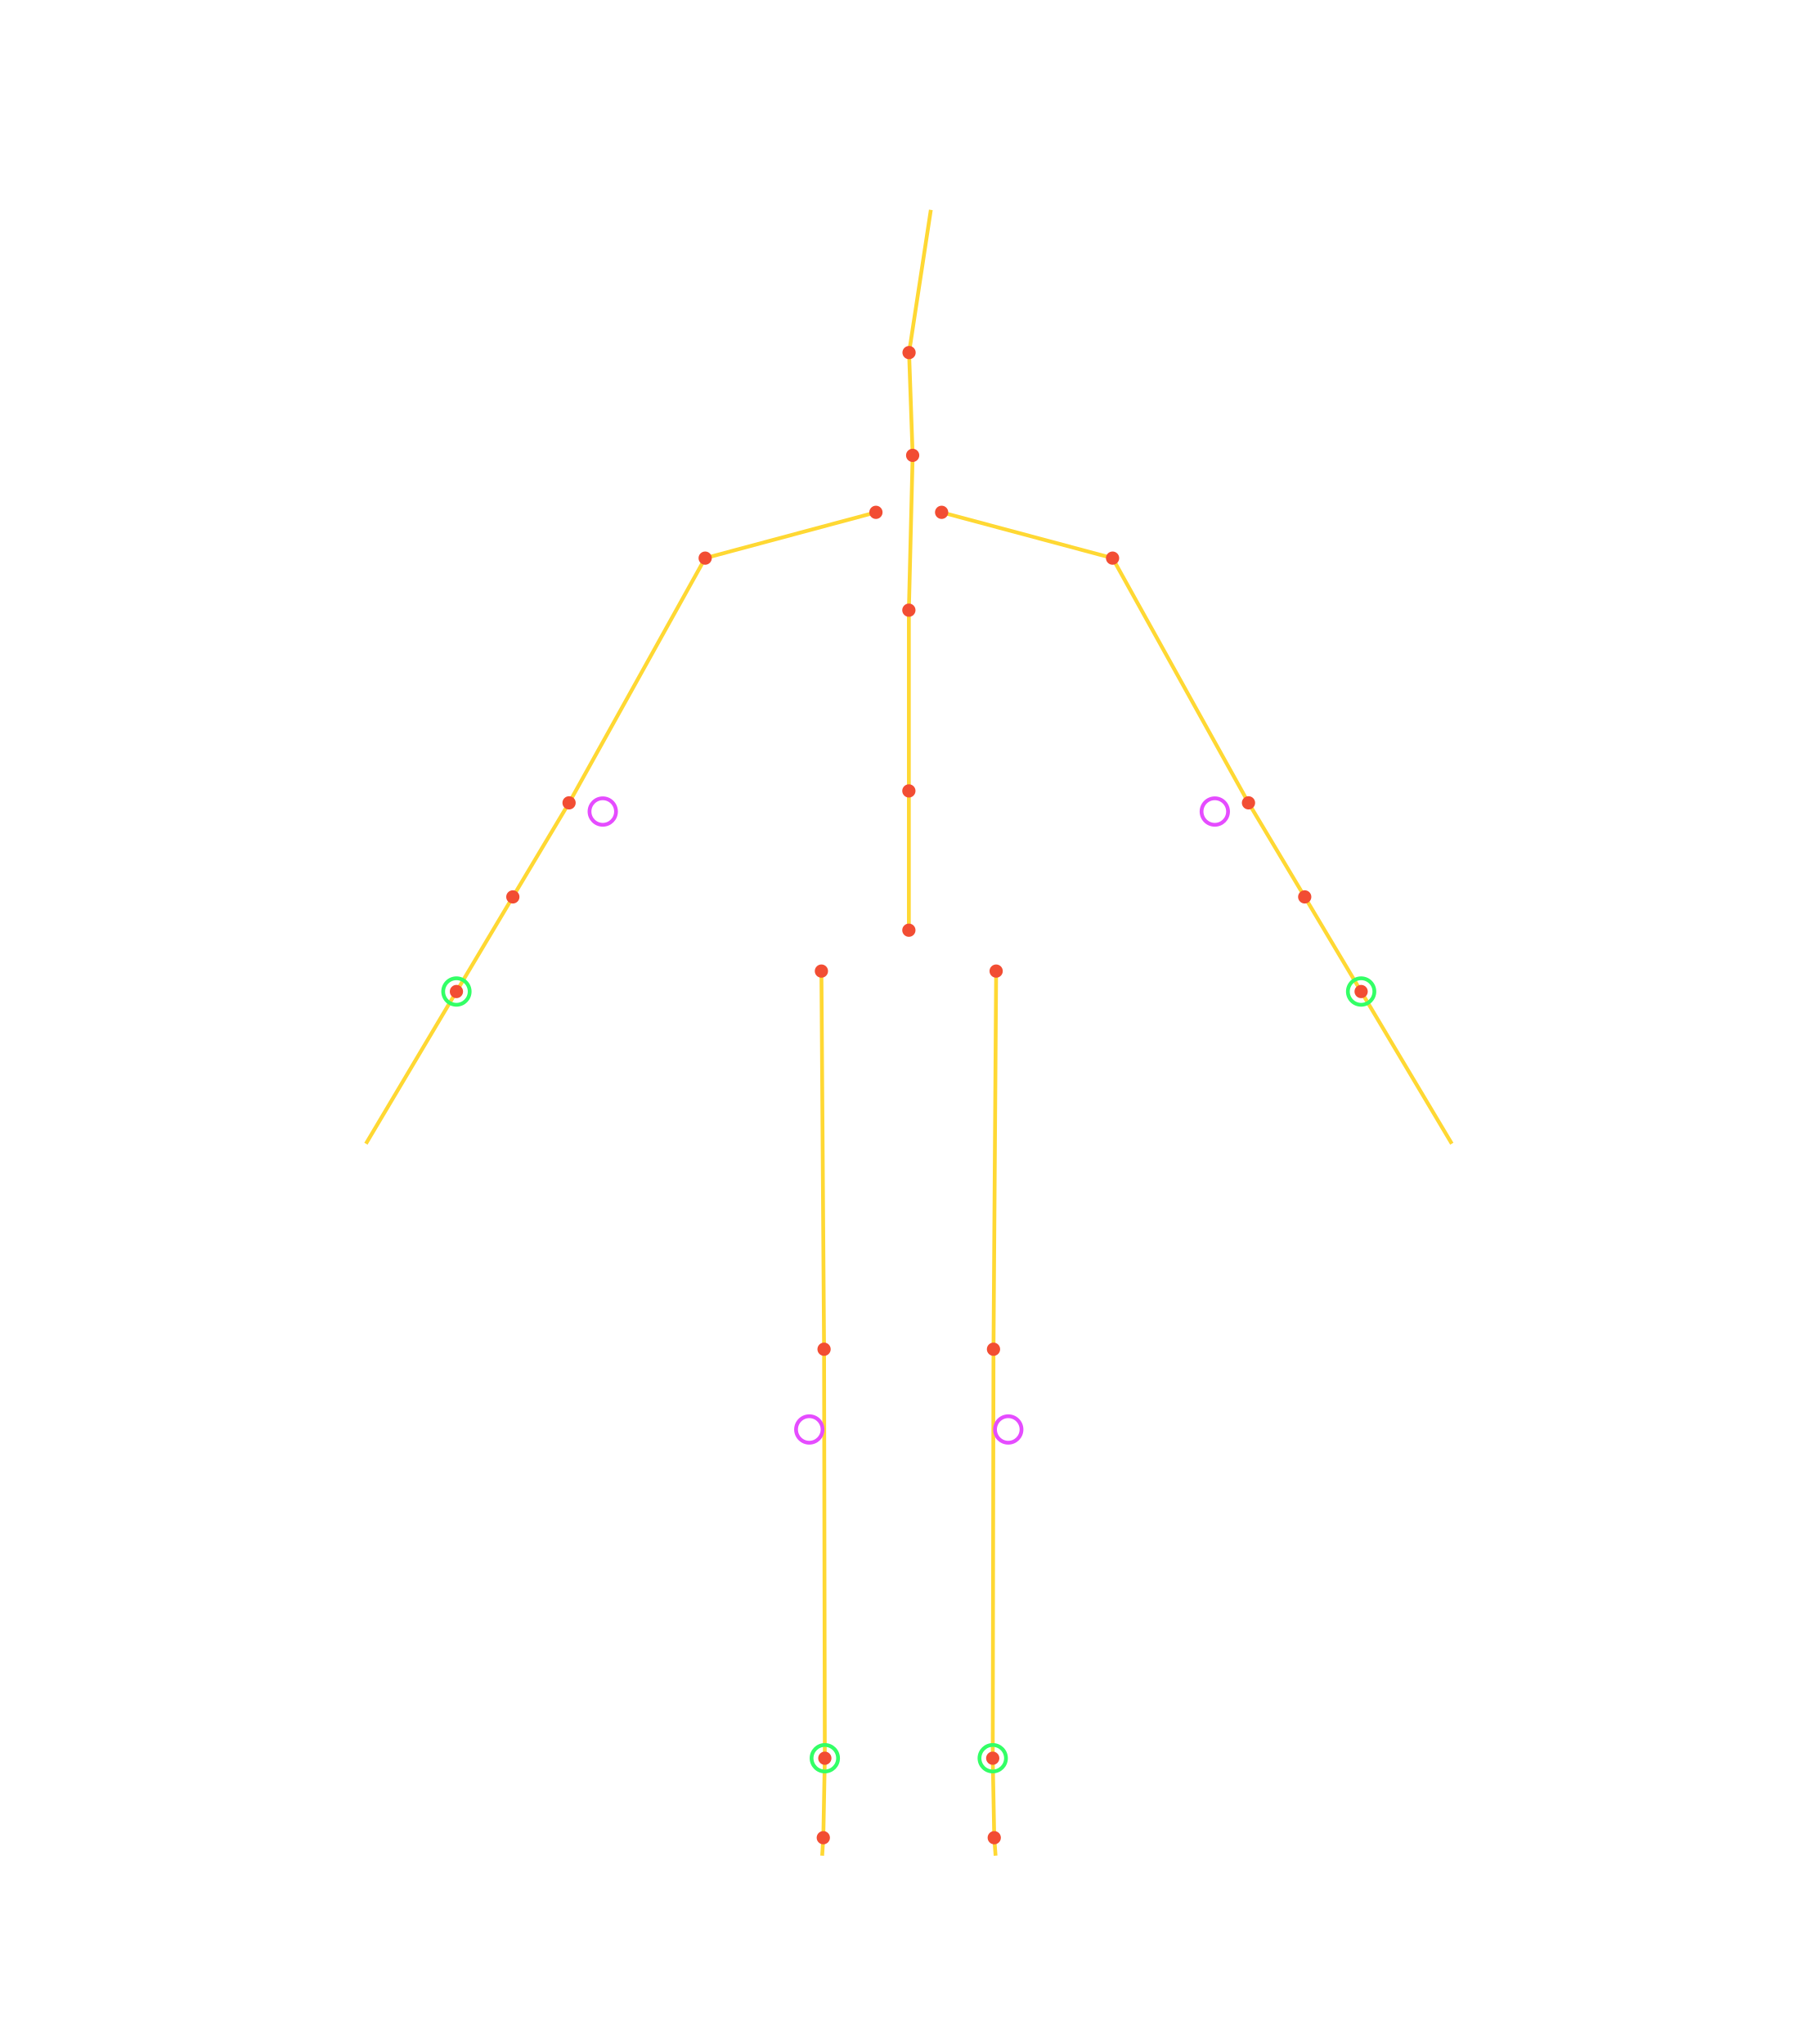
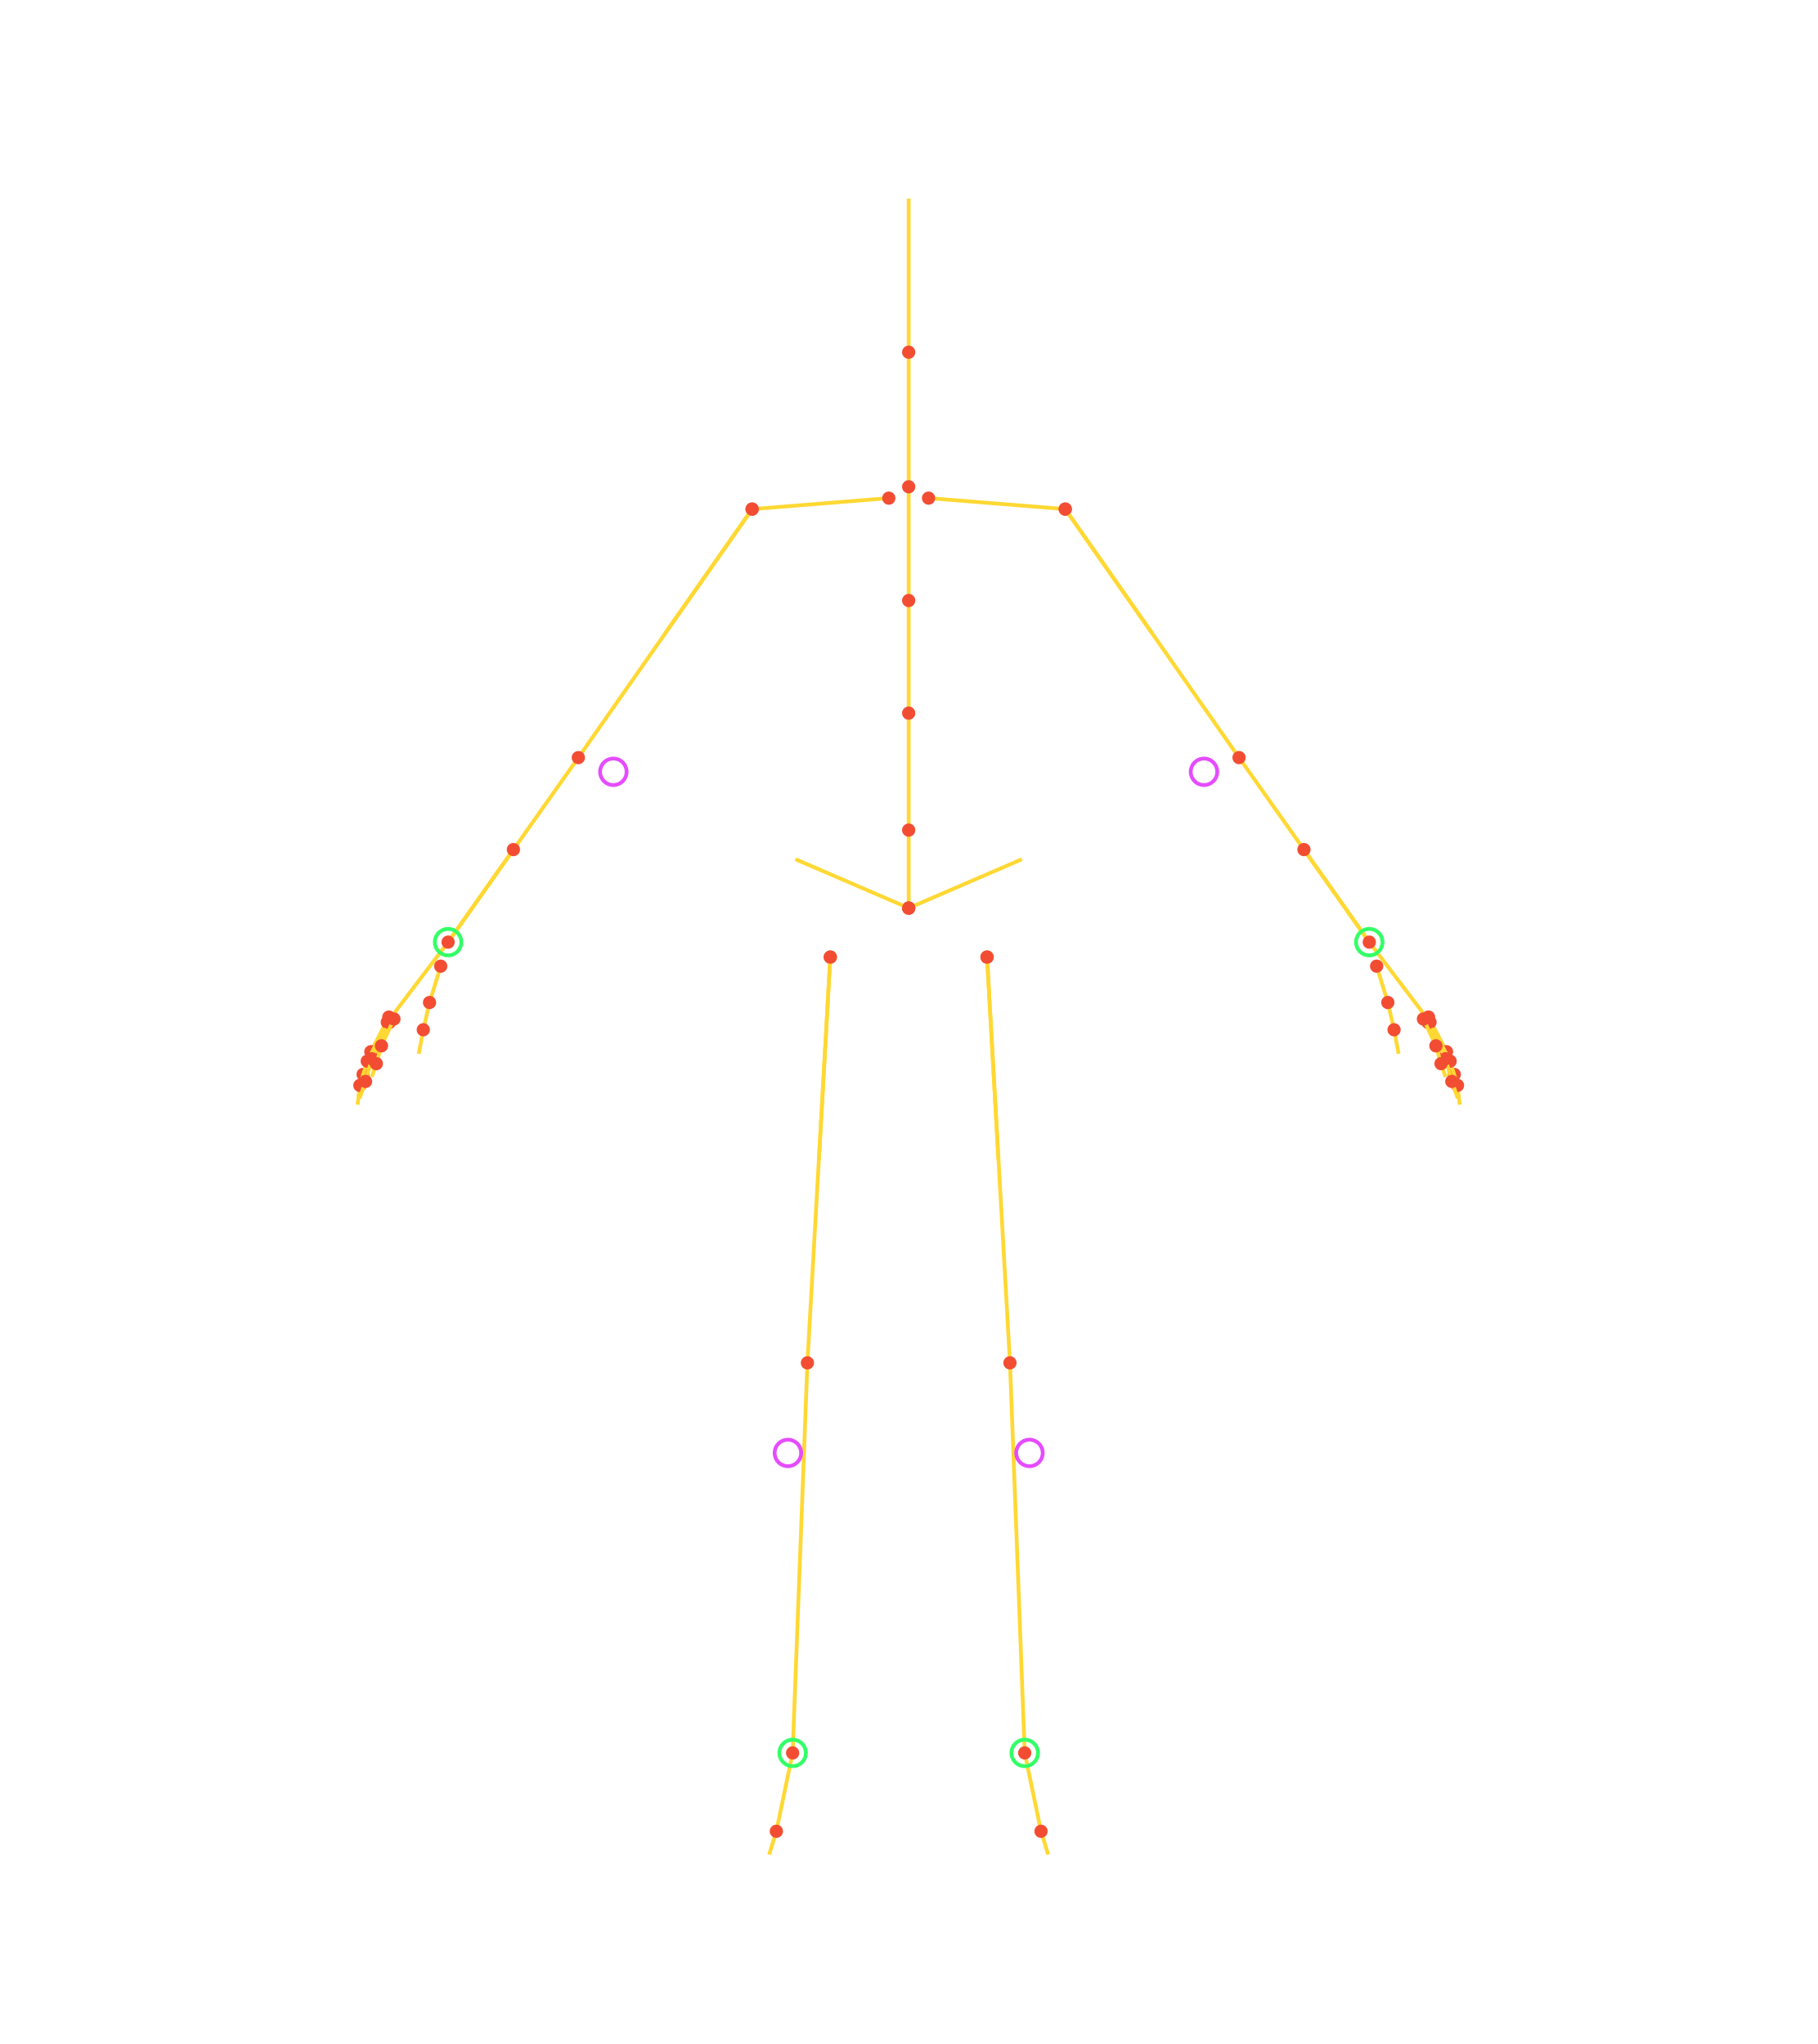
<svg xmlns="http://www.w3.org/2000/svg" width="960" height="1080" viewBox="0 0 960 1080">
-   <line x1="480.1" y1="491.5" x2="480.1" y2="417.9" stroke="#ffd833" stroke-width="2" />
-   <circle cx="480.1" cy="491.5" r="3.5" fill="#f24d33" />
-   <line x1="480.1" y1="417.9" x2="480.1" y2="322.4" stroke="#ffd833" stroke-width="2" />
-   <circle cx="480.1" cy="417.9" r="3.5" fill="#f24d33" />
-   <line x1="480.1" y1="322.4" x2="482.1" y2="240.6" stroke="#ffd833" stroke-width="2" />
-   <circle cx="480.1" cy="322.4" r="3.5" fill="#f24d33" />
-   <line x1="482.1" y1="240.6" x2="480.2" y2="186.3" stroke="#ffd833" stroke-width="2" />
-   <circle cx="482.1" cy="240.6" r="3.5" fill="#f24d33" />
-   <line x1="480.2" y1="186.3" x2="491.7" y2="110.9" stroke="#ffd833" stroke-width="2" />
-   <circle cx="480.2" cy="186.3" r="3.5" fill="#f24d33" />
-   <line x1="497.4" y1="270.7" x2="587.7" y2="294.9" stroke="#ffd833" stroke-width="2" />
-   <circle cx="497.4" cy="270.7" r="3.5" fill="#f24d33" />
-   <line x1="587.7" y1="294.9" x2="659.5" y2="424.2" stroke="#ffd833" stroke-width="2" />
-   <circle cx="587.7" cy="294.9" r="3.5" fill="#f24d33" />
-   <line x1="659.5" y1="424.2" x2="689.2" y2="473.9" stroke="#ffd833" stroke-width="2" />
-   <circle cx="659.5" cy="424.2" r="3.5" fill="#f24d33" />
-   <line x1="689.2" y1="473.9" x2="719.0" y2="523.9" stroke="#ffd833" stroke-width="2" />
-   <circle cx="689.2" cy="473.9" r="3.5" fill="#f24d33" />
-   <line x1="719.0" y1="523.9" x2="766.9" y2="604.3" stroke="#ffd833" stroke-width="2" />
-   <circle cx="719.0" cy="523.9" r="3.5" fill="#f24d33" />
-   <line x1="526.2" y1="513.1" x2="524.8" y2="712.9" stroke="#ffd833" stroke-width="2" />
-   <circle cx="526.2" cy="513.1" r="3.5" fill="#f24d33" />
-   <line x1="524.8" y1="712.9" x2="524.4" y2="929.0" stroke="#ffd833" stroke-width="2" />
-   <circle cx="524.8" cy="712.9" r="3.5" fill="#f24d33" />
-   <line x1="524.4" y1="929.0" x2="525.2" y2="971.0" stroke="#ffd833" stroke-width="2" />
-   <circle cx="524.4" cy="929.0" r="3.5" fill="#f24d33" />
-   <line x1="525.2" y1="971.0" x2="525.9" y2="980.5" stroke="#ffd833" stroke-width="2" />
-   <circle cx="525.2" cy="971.0" r="3.5" fill="#f24d33" />
-   <line x1="462.7" y1="270.7" x2="372.5" y2="294.9" stroke="#ffd833" stroke-width="2" />
-   <circle cx="462.7" cy="270.7" r="3.5" fill="#f24d33" />
-   <line x1="372.5" y1="294.9" x2="300.6" y2="424.2" stroke="#ffd833" stroke-width="2" />
-   <circle cx="372.5" cy="294.9" r="3.5" fill="#f24d33" />
-   <line x1="300.6" y1="424.2" x2="270.9" y2="473.9" stroke="#ffd833" stroke-width="2" />
-   <circle cx="300.6" cy="424.2" r="3.5" fill="#f24d33" />
-   <line x1="270.9" y1="473.9" x2="241.1" y2="523.9" stroke="#ffd833" stroke-width="2" />
-   <circle cx="270.9" cy="473.9" r="3.5" fill="#f24d33" />
-   <line x1="241.1" y1="523.9" x2="193.3" y2="604.3" stroke="#ffd833" stroke-width="2" />
-   <circle cx="241.1" cy="523.9" r="3.5" fill="#f24d33" />
-   <line x1="433.9" y1="513.1" x2="435.3" y2="712.9" stroke="#ffd833" stroke-width="2" />
-   <circle cx="433.9" cy="513.1" r="3.5" fill="#f24d33" />
-   <line x1="435.3" y1="712.9" x2="435.7" y2="929.0" stroke="#ffd833" stroke-width="2" />
-   <circle cx="435.3" cy="712.9" r="3.5" fill="#f24d33" />
-   <line x1="435.7" y1="929.0" x2="434.9" y2="971.0" stroke="#ffd833" stroke-width="2" />
-   <circle cx="435.7" cy="929.0" r="3.5" fill="#f24d33" />
-   <line x1="434.9" y1="971.0" x2="434.3" y2="980.5" stroke="#ffd833" stroke-width="2" />
-   <circle cx="434.9" cy="971.0" r="3.5" fill="#f24d33" />
-   <circle cx="719.0" cy="523.9" r="7" fill="none" stroke="#33ff66" stroke-width="2" />
-   <circle cx="641.7" cy="428.8" r="7" fill="none" stroke="#e54cff" stroke-width="2" />
-   <circle cx="524.4" cy="929.0" r="7" fill="none" stroke="#33ff66" stroke-width="2" />
-   <circle cx="532.6" cy="755.3" r="7" fill="none" stroke="#e54cff" stroke-width="2" />
-   <circle cx="241.1" cy="523.9" r="7" fill="none" stroke="#33ff66" stroke-width="2" />
-   <circle cx="318.4" cy="428.8" r="7" fill="none" stroke="#e54cff" stroke-width="2" />
-   <circle cx="435.7" cy="929.0" r="7" fill="none" stroke="#33ff66" stroke-width="2" />
-   <circle cx="427.5" cy="755.3" r="7" fill="none" stroke="#e54cff" stroke-width="2" />
-   <circle cx="480.5" cy="-117.2" r="7" fill="none" stroke="#4cccff" stroke-width="2" />
+   <line x1="480.0" y1="479.8" x2="480.0" y2="438.6" stroke="#ffd833" stroke-width="2" />
+   <circle cx="480.0" cy="479.8" r="3.5" fill="#f24d33" />
+   <line x1="480.0" y1="438.6" x2="480.0" y2="376.8" stroke="#ffd833" stroke-width="2" />
+   <circle cx="480.0" cy="438.6" r="3.5" fill="#f24d33" />
+   <line x1="480.0" y1="376.8" x2="480.0" y2="317.3" stroke="#ffd833" stroke-width="2" />
+   <circle cx="480.0" cy="376.8" r="3.5" fill="#f24d33" />
+   <line x1="480.0" y1="317.3" x2="480.0" y2="257.2" stroke="#ffd833" stroke-width="2" />
+   <circle cx="480.0" cy="317.3" r="3.5" fill="#f24d33" />
+   <line x1="480.0" y1="257.2" x2="480.0" y2="186.1" stroke="#ffd833" stroke-width="2" />
+   <circle cx="480.0" cy="257.2" r="3.5" fill="#f24d33" />
+   <line x1="480.0" y1="186.1" x2="480.0" y2="104.9" stroke="#ffd833" stroke-width="2" />
+   <circle cx="480.0" cy="186.1" r="3.5" fill="#f24d33" />
+   <line x1="490.5" y1="263.2" x2="562.7" y2="269.0" stroke="#ffd833" stroke-width="2" />
+   <circle cx="490.5" cy="263.2" r="3.5" fill="#f24d33" />
+   <line x1="562.7" y1="269.0" x2="654.5" y2="400.3" stroke="#ffd833" stroke-width="2" />
+   <circle cx="562.7" cy="269.0" r="3.5" fill="#f24d33" />
+   <line x1="654.5" y1="400.3" x2="723.3" y2="497.8" stroke="#ffd833" stroke-width="2" />
+   <circle cx="654.5" cy="400.3" r="3.5" fill="#f24d33" />
+   <line x1="562.7" y1="269.0" x2="608.7" y2="334.7" stroke="#ffd833" stroke-width="2" />
+   <circle cx="562.7" cy="269.0" r="3.5" fill="#f24d33" />
+   <line x1="688.8" y1="448.9" x2="723.3" y2="497.8" stroke="#ffd833" stroke-width="2" />
+   <circle cx="688.8" cy="448.9" r="3.5" fill="#f24d33" />
+   <line x1="723.3" y1="497.8" x2="755.4" y2="540.1" stroke="#ffd833" stroke-width="2" />
+   <circle cx="723.3" cy="497.8" r="3.5" fill="#f24d33" />
+   <line x1="727.2" y1="510.5" x2="733.1" y2="529.7" stroke="#ffd833" stroke-width="2" />
+   <circle cx="727.2" cy="510.5" r="3.5" fill="#f24d33" />
+   <line x1="733.1" y1="529.7" x2="736.4" y2="544.1" stroke="#ffd833" stroke-width="2" />
+   <circle cx="733.1" cy="529.7" r="3.5" fill="#f24d33" />
+   <line x1="736.4" y1="544.1" x2="738.8" y2="556.8" stroke="#ffd833" stroke-width="2" />
+   <circle cx="736.4" cy="544.1" r="3.5" fill="#f24d33" />
+   <line x1="754.6" y1="537.4" x2="764.1" y2="555.7" stroke="#ffd833" stroke-width="2" />
+   <circle cx="754.6" cy="537.4" r="3.5" fill="#f24d33" />
+   <line x1="764.1" y1="555.7" x2="768.2" y2="567.7" stroke="#ffd833" stroke-width="2" />
+   <circle cx="764.1" cy="555.7" r="3.5" fill="#f24d33" />
+   <line x1="768.2" y1="567.7" x2="770.9" y2="576.5" stroke="#ffd833" stroke-width="2" />
+   <circle cx="768.2" cy="567.7" r="3.5" fill="#f24d33" />
+   <line x1="755.4" y1="540.1" x2="766.0" y2="560.7" stroke="#ffd833" stroke-width="2" />
+   <circle cx="755.4" cy="540.1" r="3.5" fill="#f24d33" />
+   <line x1="766.0" y1="560.7" x2="769.9" y2="573.5" stroke="#ffd833" stroke-width="2" />
+   <circle cx="766.0" cy="560.7" r="3.5" fill="#f24d33" />
+   <line x1="769.9" y1="573.5" x2="771.1" y2="583.7" stroke="#ffd833" stroke-width="2" />
+   <circle cx="769.9" cy="573.5" r="3.5" fill="#f24d33" />
+   <line x1="754.4" y1="540.3" x2="763.6" y2="559.4" stroke="#ffd833" stroke-width="2" />
+   <circle cx="754.4" cy="540.3" r="3.5" fill="#f24d33" />
+   <line x1="763.6" y1="559.4" x2="766.9" y2="571.4" stroke="#ffd833" stroke-width="2" />
+   <circle cx="763.6" cy="559.4" r="3.5" fill="#f24d33" />
+   <line x1="766.9" y1="571.4" x2="770.0" y2="580.3" stroke="#ffd833" stroke-width="2" />
+   <circle cx="766.9" cy="571.4" r="3.5" fill="#f24d33" />
+   <line x1="751.9" y1="538.4" x2="758.5" y2="552.6" stroke="#ffd833" stroke-width="2" />
+   <circle cx="751.9" cy="538.4" r="3.5" fill="#f24d33" />
+   <line x1="758.5" y1="552.6" x2="761.2" y2="562.0" stroke="#ffd833" stroke-width="2" />
+   <circle cx="758.5" cy="552.6" r="3.5" fill="#f24d33" />
+   <line x1="761.2" y1="562.0" x2="763.6" y2="569.0" stroke="#ffd833" stroke-width="2" />
+   <circle cx="761.2" cy="562.0" r="3.5" fill="#f24d33" />
+   <line x1="480.0" y1="479.8" x2="539.8" y2="454.0" stroke="#ffd833" stroke-width="2" />
+   <circle cx="480.0" cy="479.8" r="3.5" fill="#f24d33" />
+   <line x1="521.4" y1="505.7" x2="533.5" y2="720.1" stroke="#ffd833" stroke-width="2" />
+   <circle cx="521.4" cy="505.7" r="3.5" fill="#f24d33" />
+   <line x1="521.4" y1="505.7" x2="527.4" y2="612.6" stroke="#ffd833" stroke-width="2" />
+   <circle cx="521.4" cy="505.7" r="3.5" fill="#f24d33" />
+   <line x1="533.5" y1="720.1" x2="541.3" y2="926.2" stroke="#ffd833" stroke-width="2" />
+   <circle cx="533.5" cy="720.1" r="3.5" fill="#f24d33" />
+   <line x1="541.3" y1="926.2" x2="549.9" y2="967.6" stroke="#ffd833" stroke-width="2" />
+   <circle cx="541.3" cy="926.2" r="3.5" fill="#f24d33" />
+   <line x1="549.9" y1="967.6" x2="553.7" y2="979.9" stroke="#ffd833" stroke-width="2" />
+   <circle cx="549.9" cy="967.6" r="3.5" fill="#f24d33" />
+   <line x1="469.5" y1="263.2" x2="397.3" y2="269.0" stroke="#ffd833" stroke-width="2" />
+   <circle cx="469.5" cy="263.2" r="3.5" fill="#f24d33" />
+   <line x1="397.3" y1="269.0" x2="305.5" y2="400.3" stroke="#ffd833" stroke-width="2" />
+   <circle cx="397.3" cy="269.0" r="3.5" fill="#f24d33" />
+   <line x1="305.5" y1="400.3" x2="236.7" y2="497.8" stroke="#ffd833" stroke-width="2" />
+   <circle cx="305.5" cy="400.3" r="3.5" fill="#f24d33" />
+   <line x1="397.3" y1="269.0" x2="351.3" y2="334.7" stroke="#ffd833" stroke-width="2" />
+   <circle cx="397.3" cy="269.0" r="3.5" fill="#f24d33" />
+   <line x1="271.2" y1="448.9" x2="236.7" y2="497.8" stroke="#ffd833" stroke-width="2" />
+   <circle cx="271.2" cy="448.9" r="3.5" fill="#f24d33" />
+   <line x1="236.7" y1="497.8" x2="204.6" y2="540.1" stroke="#ffd833" stroke-width="2" />
+   <circle cx="236.7" cy="497.8" r="3.5" fill="#f24d33" />
+   <line x1="232.8" y1="510.5" x2="226.9" y2="529.7" stroke="#ffd833" stroke-width="2" />
+   <circle cx="232.8" cy="510.5" r="3.5" fill="#f24d33" />
+   <line x1="226.9" y1="529.7" x2="223.6" y2="544.1" stroke="#ffd833" stroke-width="2" />
+   <circle cx="226.9" cy="529.7" r="3.5" fill="#f24d33" />
+   <line x1="223.6" y1="544.1" x2="221.2" y2="556.8" stroke="#ffd833" stroke-width="2" />
+   <circle cx="223.6" cy="544.1" r="3.5" fill="#f24d33" />
+   <line x1="205.4" y1="537.4" x2="195.9" y2="555.7" stroke="#ffd833" stroke-width="2" />
+   <circle cx="205.4" cy="537.4" r="3.5" fill="#f24d33" />
+   <line x1="195.9" y1="555.7" x2="191.8" y2="567.7" stroke="#ffd833" stroke-width="2" />
+   <circle cx="195.9" cy="555.7" r="3.5" fill="#f24d33" />
+   <line x1="191.8" y1="567.7" x2="189.1" y2="576.5" stroke="#ffd833" stroke-width="2" />
+   <circle cx="191.8" cy="567.7" r="3.5" fill="#f24d33" />
+   <line x1="204.6" y1="540.1" x2="194.0" y2="560.7" stroke="#ffd833" stroke-width="2" />
+   <circle cx="204.6" cy="540.1" r="3.5" fill="#f24d33" />
+   <line x1="194.0" y1="560.7" x2="190.1" y2="573.5" stroke="#ffd833" stroke-width="2" />
+   <circle cx="194.0" cy="560.7" r="3.5" fill="#f24d33" />
+   <line x1="190.1" y1="573.5" x2="188.9" y2="583.7" stroke="#ffd833" stroke-width="2" />
+   <circle cx="190.1" cy="573.5" r="3.5" fill="#f24d33" />
+   <line x1="205.6" y1="540.3" x2="196.4" y2="559.4" stroke="#ffd833" stroke-width="2" />
+   <circle cx="205.6" cy="540.3" r="3.5" fill="#f24d33" />
+   <line x1="196.4" y1="559.4" x2="193.1" y2="571.4" stroke="#ffd833" stroke-width="2" />
+   <circle cx="196.4" cy="559.4" r="3.5" fill="#f24d33" />
+   <line x1="193.1" y1="571.4" x2="190.0" y2="580.3" stroke="#ffd833" stroke-width="2" />
+   <circle cx="193.1" cy="571.4" r="3.5" fill="#f24d33" />
+   <line x1="208.1" y1="538.4" x2="201.5" y2="552.6" stroke="#ffd833" stroke-width="2" />
+   <circle cx="208.1" cy="538.4" r="3.5" fill="#f24d33" />
+   <line x1="201.5" y1="552.6" x2="198.8" y2="562.0" stroke="#ffd833" stroke-width="2" />
+   <circle cx="201.5" cy="552.6" r="3.5" fill="#f24d33" />
+   <line x1="198.8" y1="562.0" x2="196.4" y2="569.0" stroke="#ffd833" stroke-width="2" />
+   <circle cx="198.8" cy="562.0" r="3.5" fill="#f24d33" />
+   <line x1="480.0" y1="479.8" x2="420.2" y2="454.0" stroke="#ffd833" stroke-width="2" />
+   <circle cx="480.0" cy="479.8" r="3.5" fill="#f24d33" />
+   <line x1="438.6" y1="505.7" x2="426.5" y2="720.1" stroke="#ffd833" stroke-width="2" />
+   <circle cx="438.6" cy="505.7" r="3.5" fill="#f24d33" />
+   <line x1="438.6" y1="505.7" x2="432.6" y2="612.6" stroke="#ffd833" stroke-width="2" />
+   <circle cx="438.6" cy="505.7" r="3.5" fill="#f24d33" />
+   <line x1="426.5" y1="720.1" x2="418.7" y2="926.2" stroke="#ffd833" stroke-width="2" />
+   <circle cx="426.5" cy="720.1" r="3.5" fill="#f24d33" />
+   <line x1="418.7" y1="926.2" x2="410.1" y2="967.6" stroke="#ffd833" stroke-width="2" />
+   <circle cx="418.7" cy="926.2" r="3.5" fill="#f24d33" />
+   <line x1="410.1" y1="967.6" x2="406.3" y2="979.9" stroke="#ffd833" stroke-width="2" />
+   <circle cx="410.1" cy="967.6" r="3.5" fill="#f24d33" />
+   <circle cx="723.3" cy="497.8" r="7" fill="none" stroke="#33ff66" stroke-width="2" />
+   <circle cx="636.0" cy="407.8" r="7" fill="none" stroke="#e54cff" stroke-width="2" />
+   <circle cx="541.3" cy="926.2" r="7" fill="none" stroke="#33ff66" stroke-width="2" />
+   <circle cx="543.8" cy="767.7" r="7" fill="none" stroke="#e54cff" stroke-width="2" />
+   <circle cx="236.7" cy="497.8" r="7" fill="none" stroke="#33ff66" stroke-width="2" />
+   <circle cx="324.0" cy="407.8" r="7" fill="none" stroke="#e54cff" stroke-width="2" />
+   <circle cx="418.7" cy="926.2" r="7" fill="none" stroke="#33ff66" stroke-width="2" />
+   <circle cx="416.2" cy="767.7" r="7" fill="none" stroke="#e54cff" stroke-width="2" />
+   <circle cx="480.0" cy="-119.5" r="7" fill="none" stroke="#4cccff" stroke-width="2" />
</svg>
